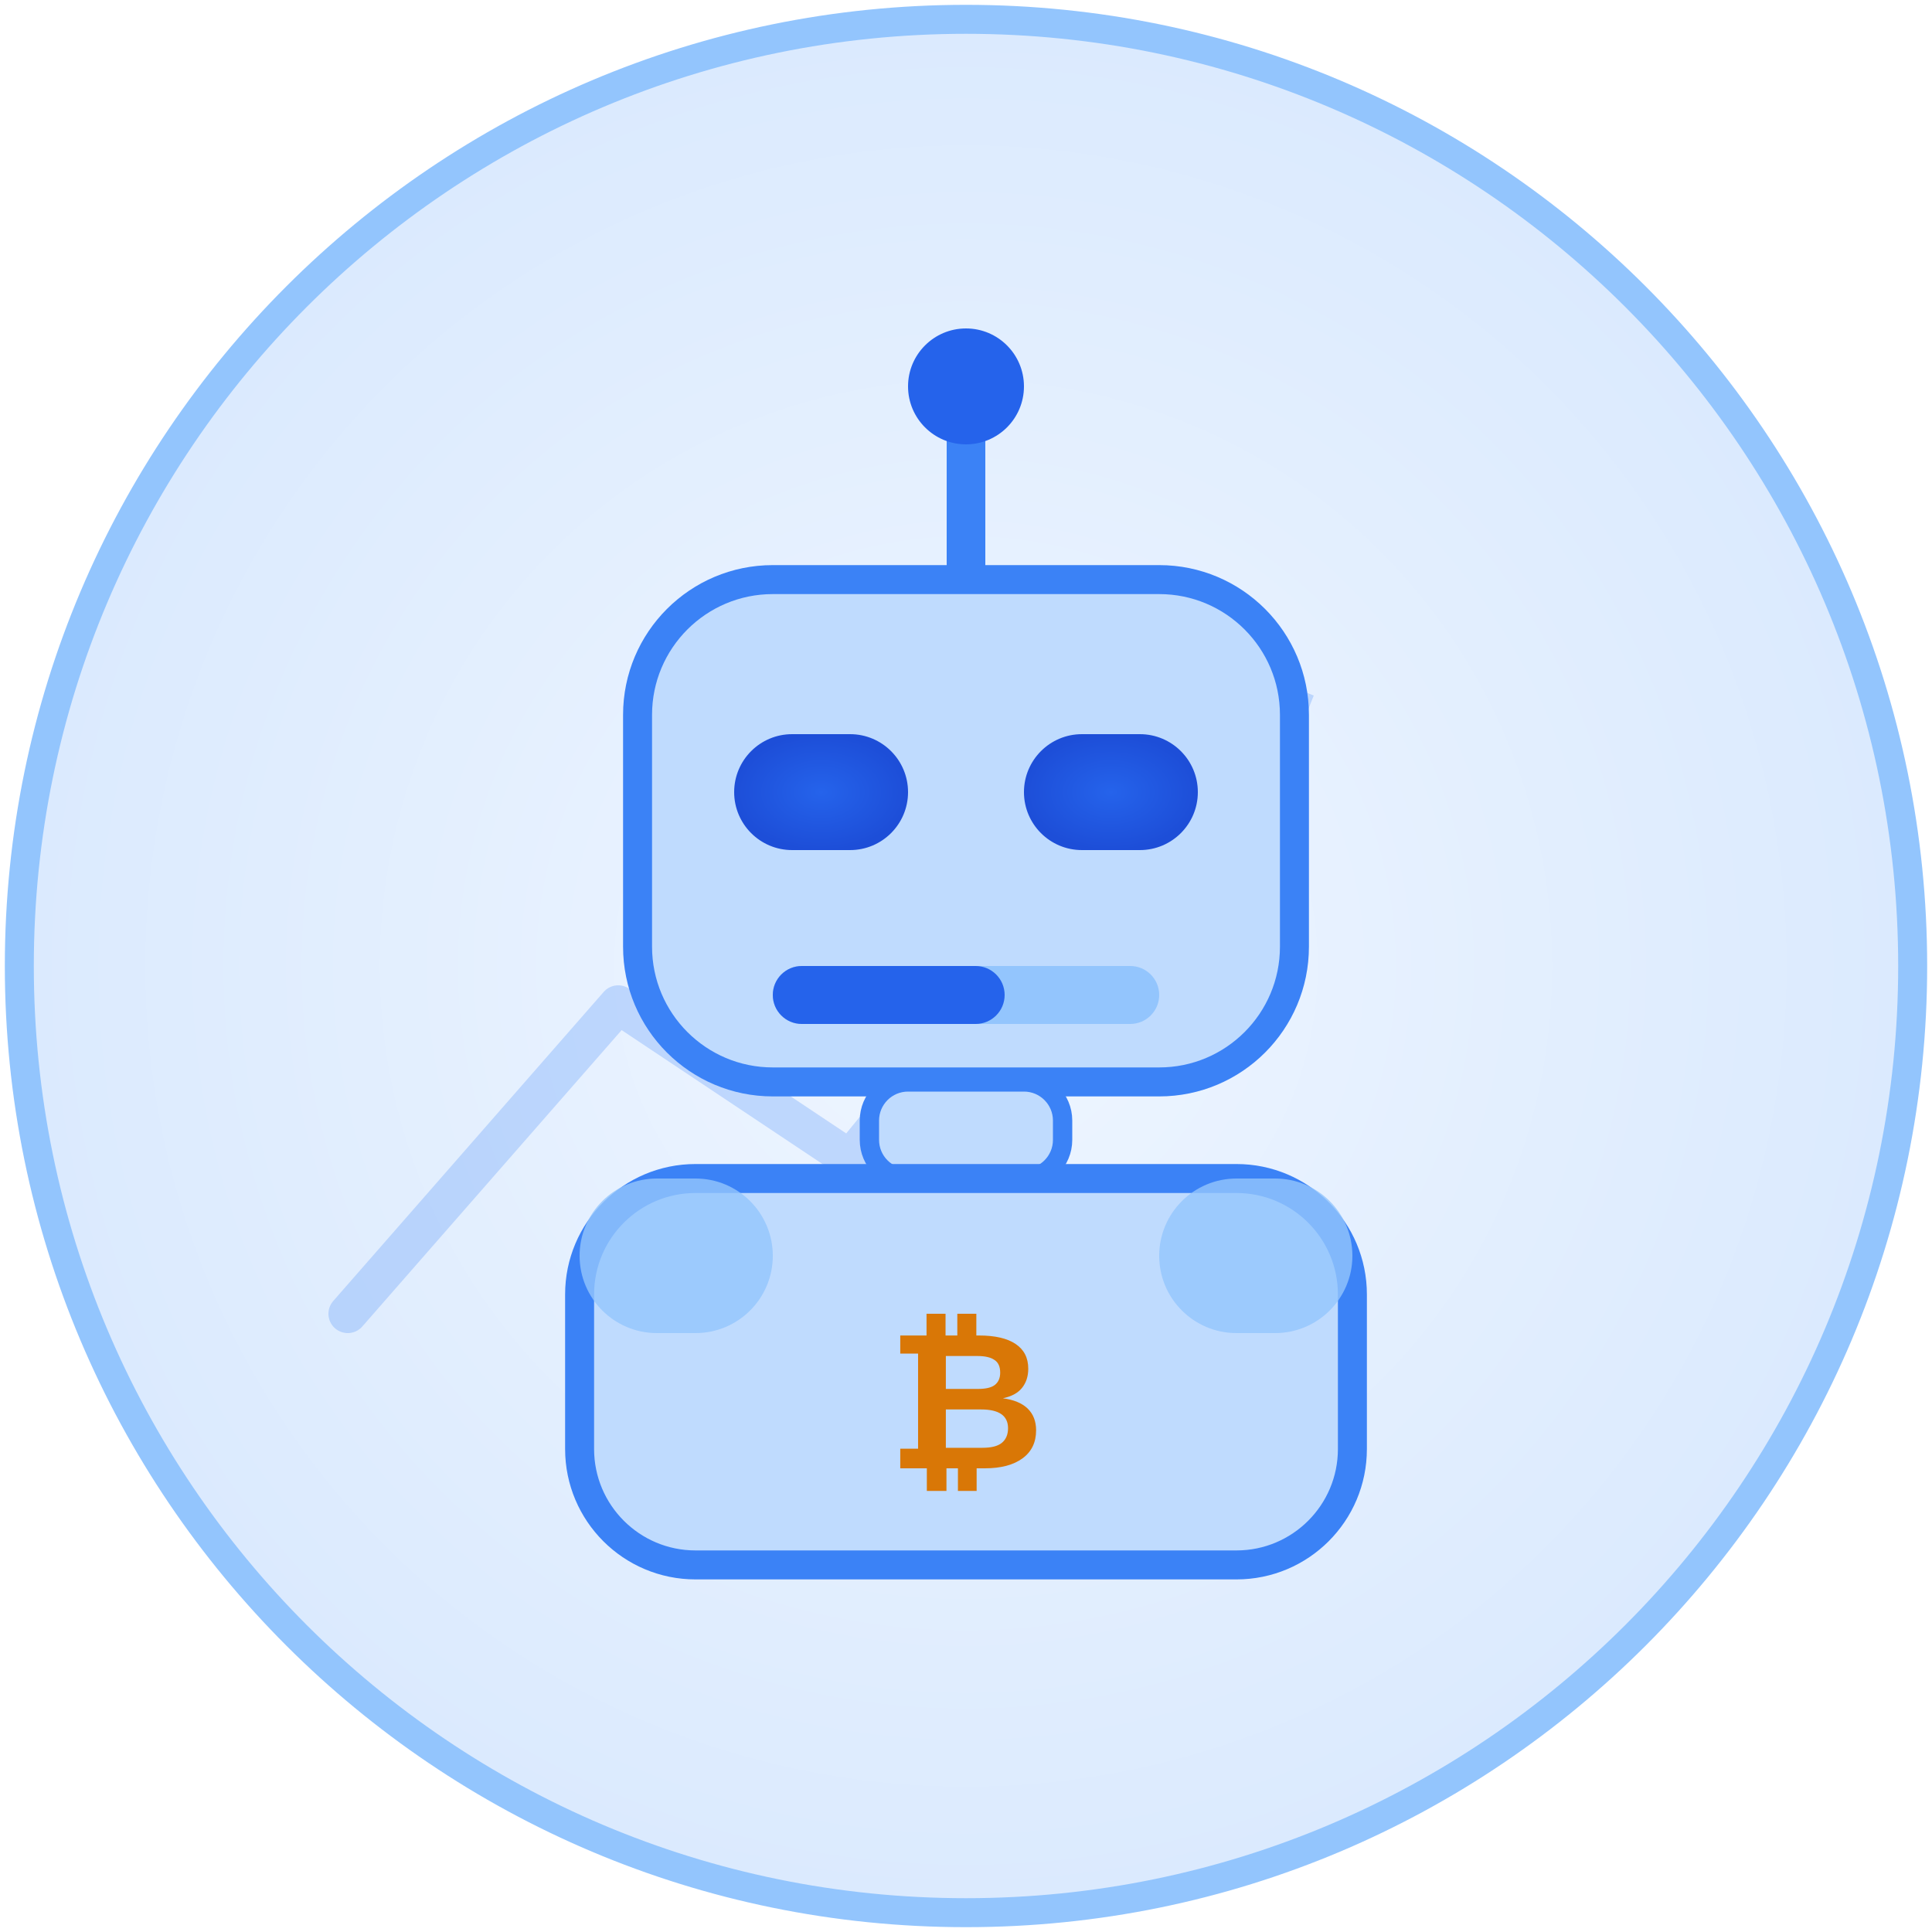
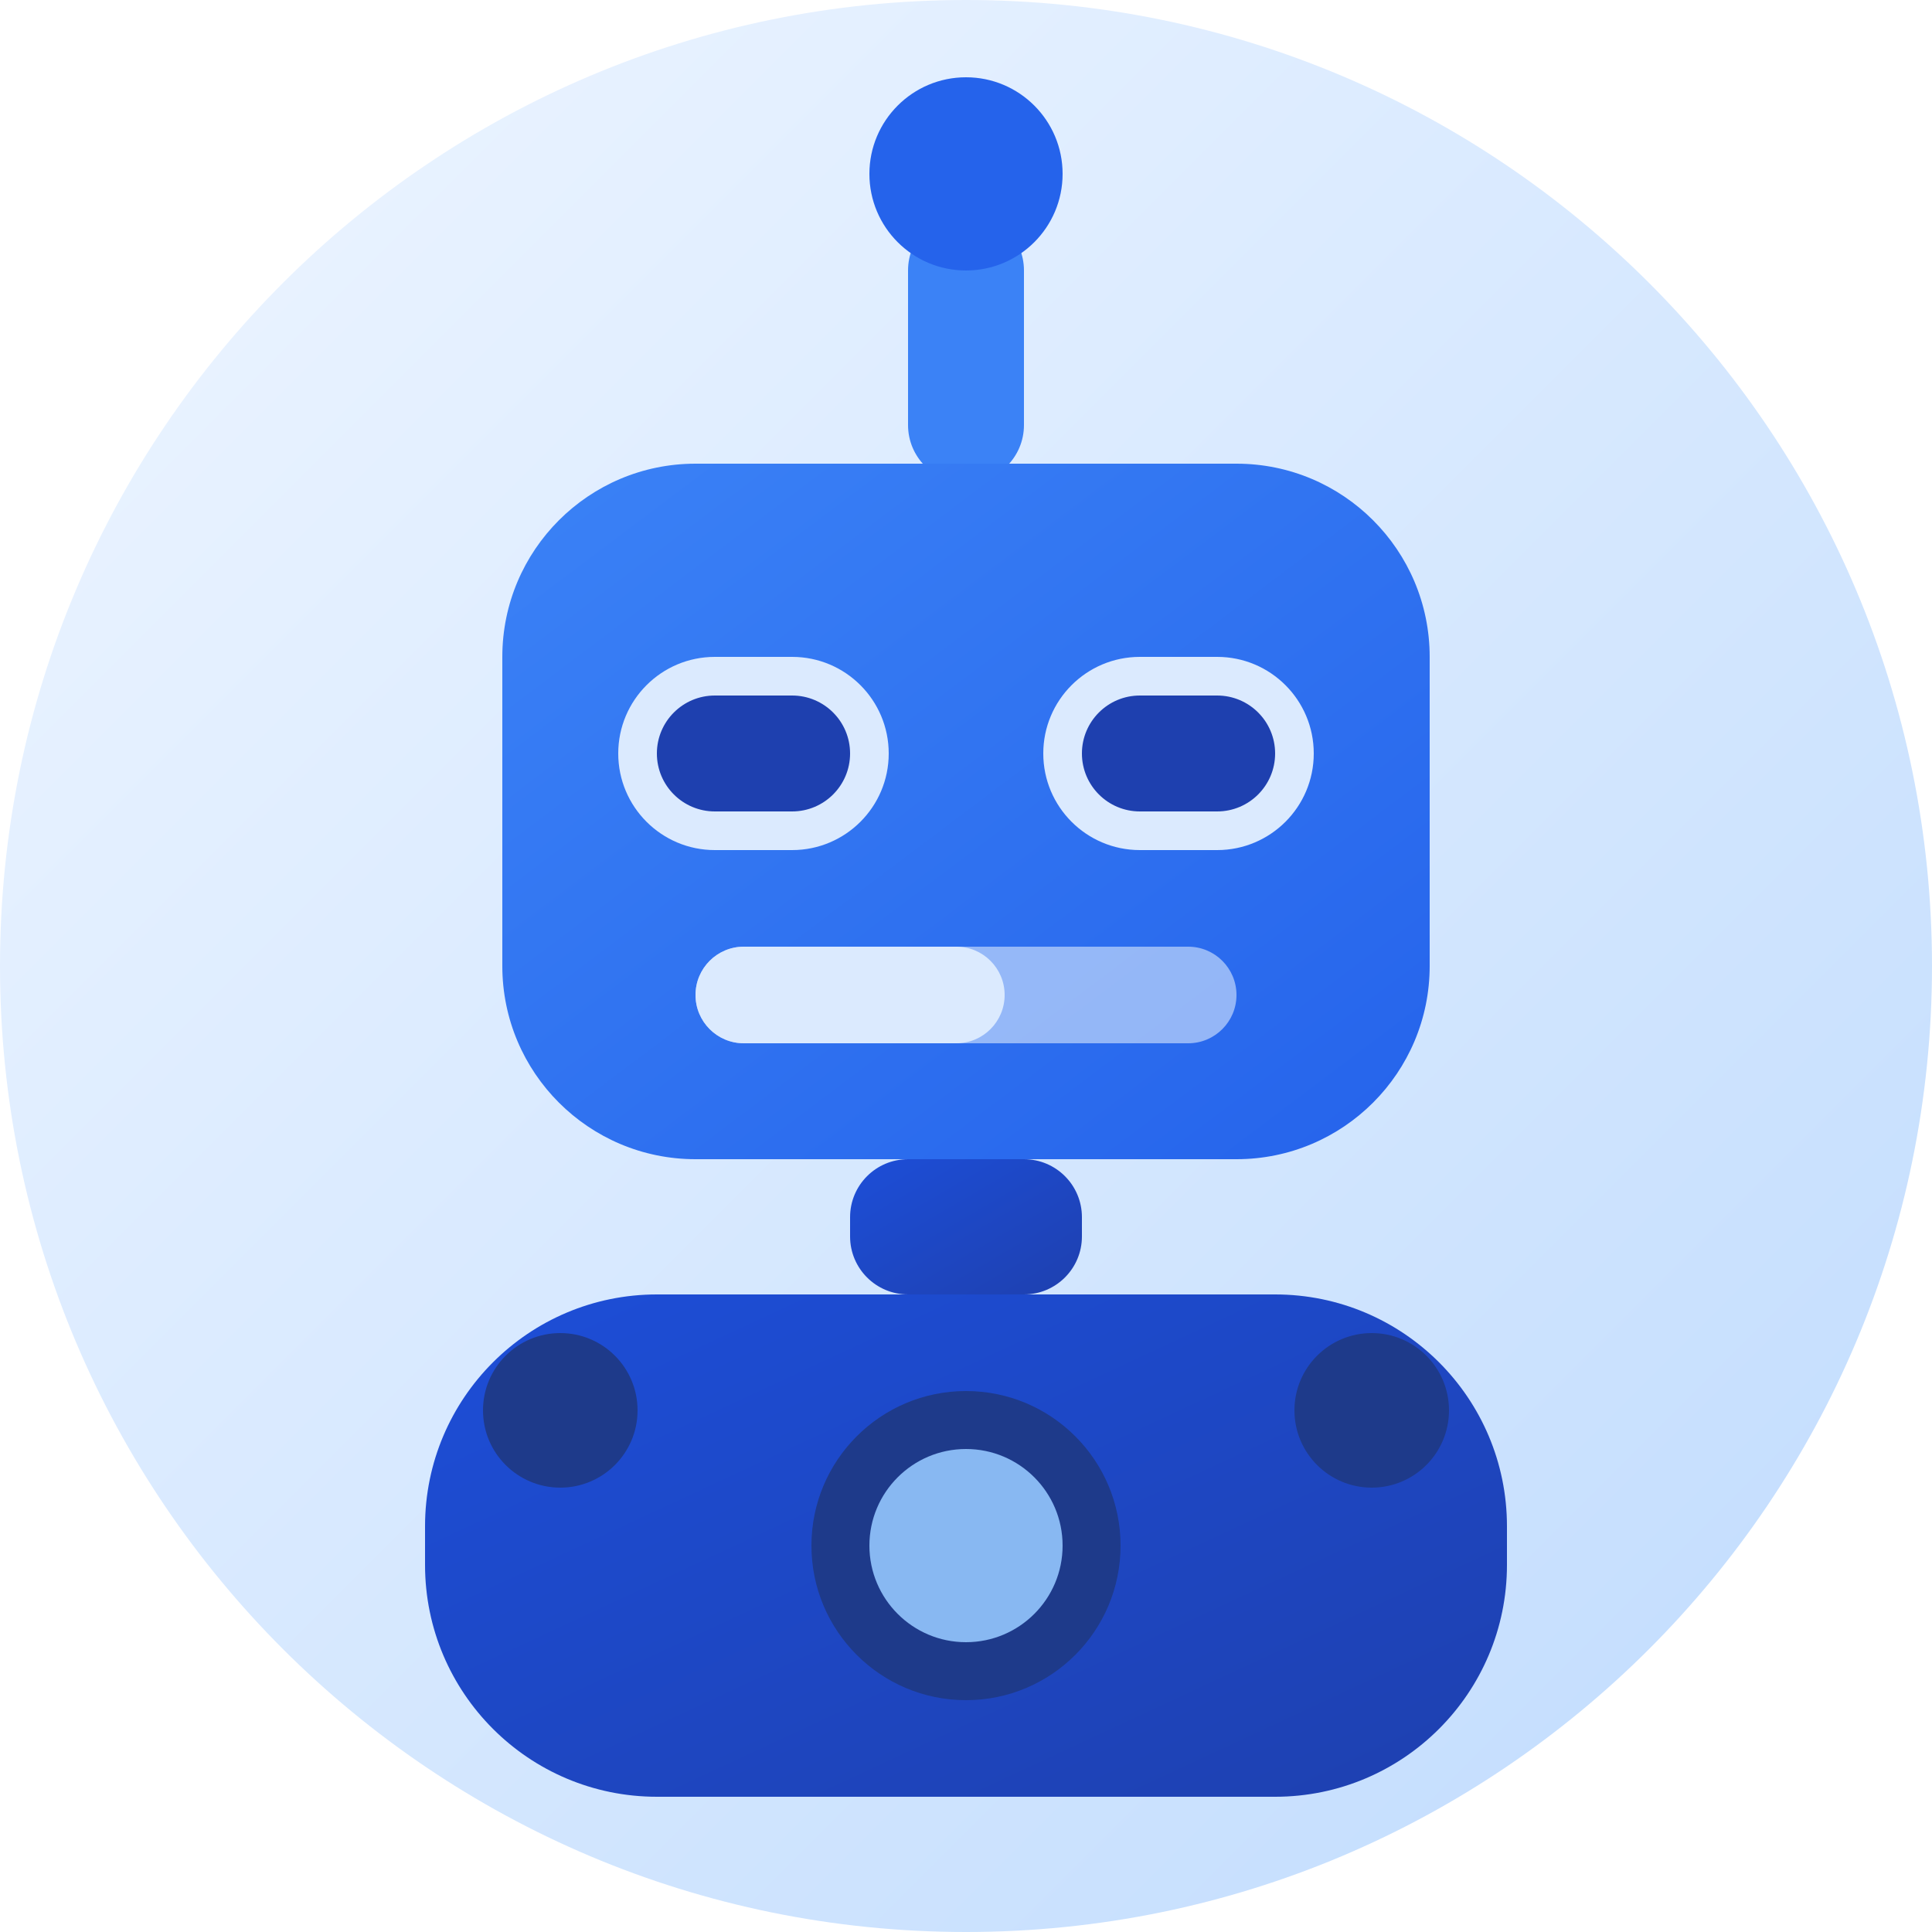
- <svg xmlns="http://www.w3.org/2000/svg" viewBox="0 0 100 100" width="100" height="100">
+ <svg xmlns="http://www.w3.org/2000/svg" viewBox="0 0 100 100">
  <defs>
-     <radialGradient id="bgGradL" cx="50%" cy="50%" r="50%">
+     <linearGradient id="bg" x1="0%" y1="0%" x2="100%" y2="100%">
      <stop offset="0%" stop-color="#eff6ff" />
-       <stop offset="100%" stop-color="#dbeafe" />
-     </radialGradient>
-     <radialGradient id="eyeGlowL" cx="50%" cy="50%" r="50%">
-       <stop offset="0%" stop-color="#2563eb" />
-       <stop offset="100%" stop-color="#1d4ed8" />
-     </radialGradient>
+       <stop offset="100%" stop-color="#bfdbfe" />
+     </linearGradient>
+     <linearGradient id="face" x1="0%" y1="0%" x2="100%" y2="100%">
+       <stop offset="0%" stop-color="#3b82f6" />
+       <stop offset="100%" stop-color="#2563eb" />
+     </linearGradient>
+     <linearGradient id="body" x1="0%" y1="0%" x2="100%" y2="100%">
+       <stop offset="0%" stop-color="#1d4ed8" />
+       <stop offset="100%" stop-color="#1e40af" />
+     </linearGradient>
  </defs>
-   <circle cx="50" cy="50" r="49" fill="url(#bgGradL)" stroke="#93c5fd" stroke-width="1.5" />
-   <polyline points="18,68 32,52 44,60 62,38" fill="none" stroke="#3b82f6" stroke-width="2" stroke-linecap="round" stroke-linejoin="round" opacity="0.25" />
-   <polygon points="58,32 68,36 64,46" fill="#3b82f6" opacity="0.25" />
-   <line x1="50" y1="22" x2="50" y2="30" stroke="#3b82f6" stroke-width="2" stroke-linecap="round" />
-   <circle cx="50" cy="20" r="3" fill="#2563eb" />
-   <rect x="33" y="30" width="34" height="26" rx="7" ry="7" fill="#bfdbfe" stroke="#3b82f6" stroke-width="1.5" />
-   <rect x="38" y="38" width="9" height="6" rx="3" fill="url(#eyeGlowL)" />
-   <rect x="53" y="38" width="9" height="6" rx="3" fill="url(#eyeGlowL)" />
-   <rect x="40" y="50" width="20" height="3" rx="1.5" fill="#93c5fd" />
-   <rect x="40" y="50" width="12" height="3" rx="1.5" fill="#2563eb" />
-   <rect x="45" y="56" width="10" height="5" rx="2" fill="#bfdbfe" stroke="#3b82f6" stroke-width="1" />
-   <rect x="30" y="61" width="40" height="20" rx="6" ry="6" fill="#bfdbfe" stroke="#3b82f6" stroke-width="1.5" />
-   <text x="50" y="76" font-family="Arial" font-size="10" font-weight="bold" fill="#d97706" text-anchor="middle">₿</text>
-   <rect x="30" y="61" width="10" height="8" rx="4" fill="#93c5fd" opacity="0.8" />
-   <rect x="60" y="61" width="10" height="8" rx="4" fill="#93c5fd" opacity="0.8" />
+   <circle cx="50" cy="50" r="50" fill="url(#bg)" />
+   <rect x="47" y="11" width="6" height="14" rx="3" fill="#3b82f6" />
+   <circle cx="50" cy="9" r="5" fill="#2563eb" />
+   <rect x="26" y="24" width="48" height="36" rx="10" fill="url(#face)" />
+   <rect x="32" y="34" width="14" height="10" rx="5" fill="#dbeafe" />
+   <rect x="54" y="34" width="14" height="10" rx="5" fill="#dbeafe" />
+   <rect x="34" y="36" width="10" height="6" rx="3" fill="#1e40af" />
+   <rect x="56" y="36" width="10" height="6" rx="3" fill="#1e40af" />
+   <rect x="36" y="49" width="28" height="5" rx="2.5" fill="#dbeafe" opacity="0.6" />
+   <rect x="36" y="49" width="16" height="5" rx="2.5" fill="#dbeafe" />
+   <rect x="44" y="60" width="12" height="7" rx="3" fill="url(#body)" />
+   <rect x="22" y="67" width="56" height="26" rx="12" fill="url(#body)" />
+   <circle cx="50" cy="80" r="8" fill="#1e3a8a" />
+   <circle cx="50" cy="80" r="5" fill="#93c5fd" opacity="0.9" />
+   <circle cx="29" cy="73" r="4" fill="#1e3a8a" />
+   <circle cx="71" cy="73" r="4" fill="#1e3a8a" />
</svg>
